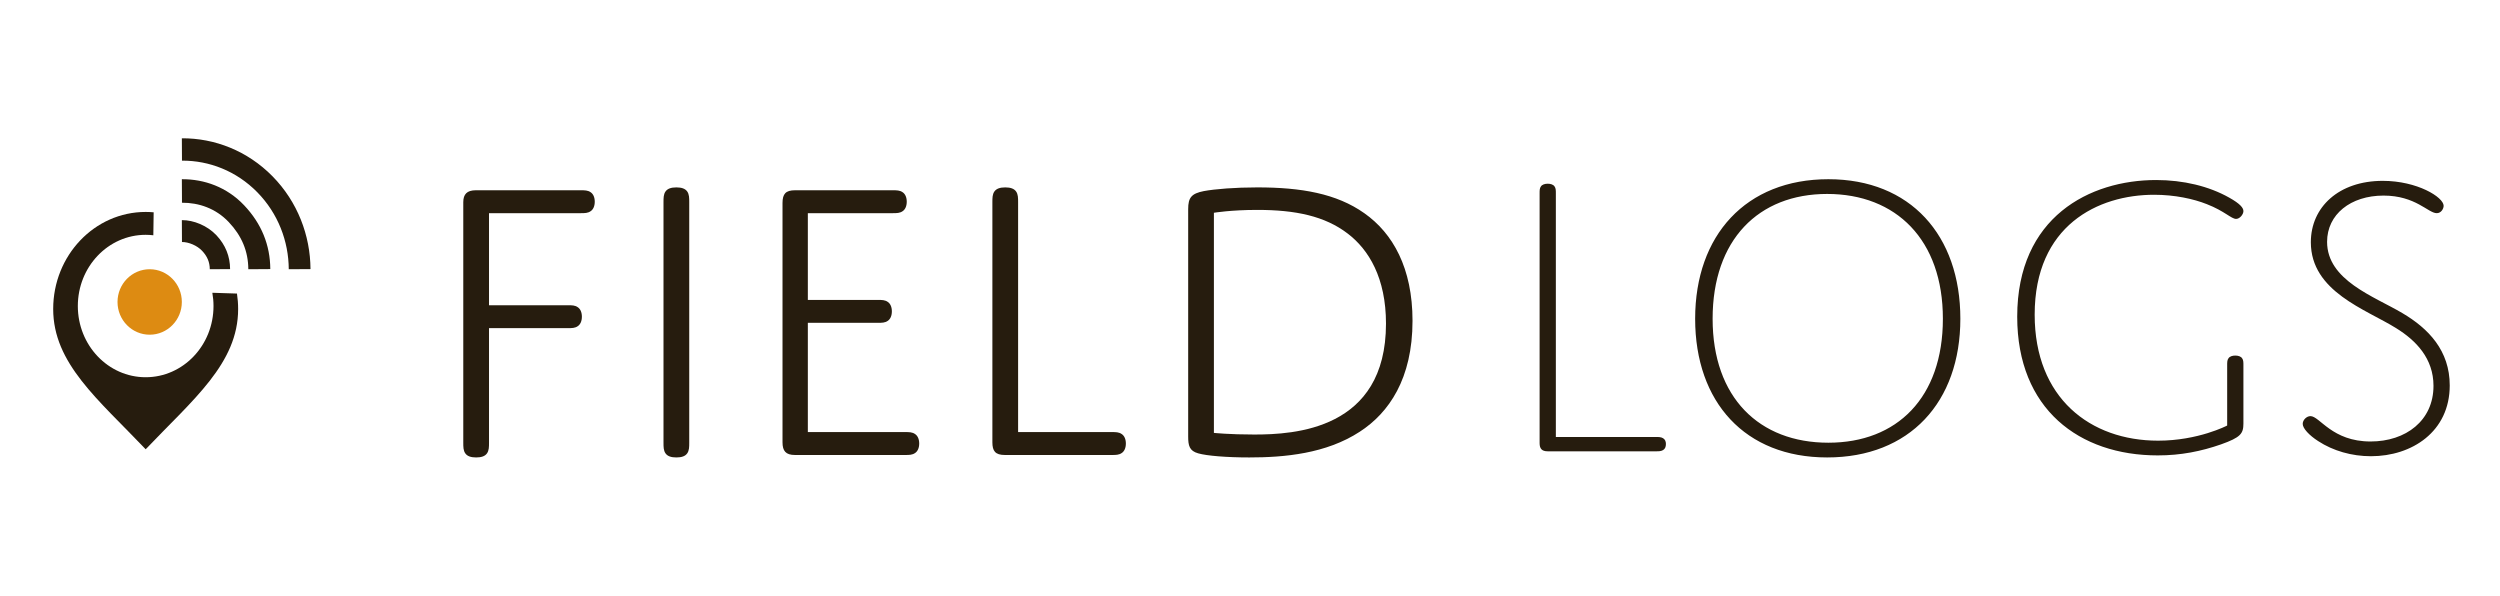
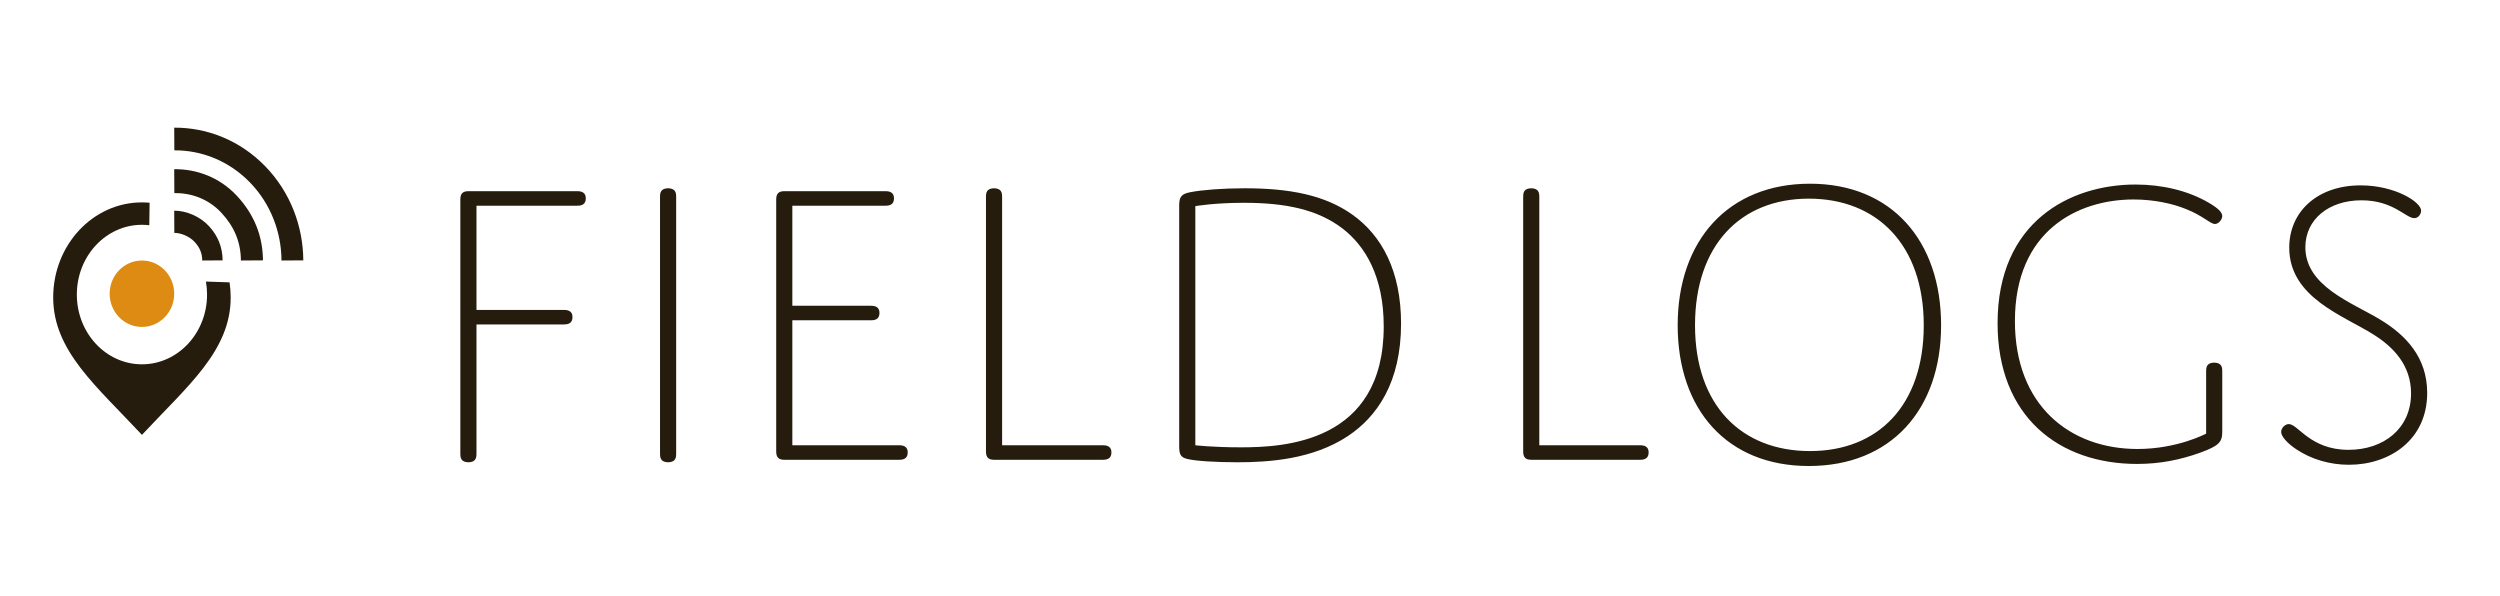
<svg xmlns="http://www.w3.org/2000/svg" width="235px" height="56px" viewBox="0 0 235 56" version="1.1">
  <defs />
  <g id="Assets" stroke="none" stroke-width="1" fill="none" fill-rule="evenodd">
    <g id="splash_logo_top_new_dark">
-       <g id="fieldlogs-+-Imported-Layers" transform="translate(5, 13)">
+       <g id="fieldlogs-+-Imported-Layers" transform="translate(5, 12)">
        <g id="Imported-Layers">
-           <path d="M15.07,15.767 C15.07,19.464 12.215,22.46 8.693,22.46 C5.171,22.46 2.316,19.464 2.316,15.767 C2.316,12.07 5.171,9.073 8.693,9.073 C8.936,9.073 9.176,9.088 9.413,9.116 L9.444,6.957 C9.197,6.935 8.946,6.923 8.693,6.923 C3.892,6.923 0,11.008 0,16.046 C0,21.163 4.227,24.538 8.693,29.231 C13.158,24.538 17.385,21.163 17.385,16.046 C17.385,15.553 17.347,15.068 17.275,14.595 L14.96,14.52 C15.032,14.924 15.07,15.341 15.07,15.767 Z" id="Fill-4" fill="#261C0E" />
-           <path d="M12.094,0 C15.171,-0.019 18.254,1.17 20.616,3.571 C22.976,5.972 24.168,9.13 24.187,12.295 L22.144,12.308 C22.13,9.68 21.14,7.058 19.179,5.065 C17.219,3.072 14.66,2.086 12.106,2.101 L12.094,0 Z M12.105,6.057 C13.692,6.046 15.286,6.59 16.504,7.877 C17.722,9.164 18.332,10.61 18.342,12.308 L20.408,12.294 C20.395,10.031 19.579,8.021 17.956,6.305 C16.333,4.589 14.208,3.832 12.094,3.846 L12.105,5.715 L12.105,6.057 Z M14.002,10.581 C14.48,11.09 14.716,11.636 14.72,12.308 L16.629,12.295 C16.624,11.097 16.198,10.026 15.346,9.116 C14.492,8.209 13.205,7.684 12.094,7.692 L12.105,9.749 C12.727,9.745 13.523,10.072 14.002,10.581 Z" id="Path" fill="#261C0E" />
-           <ellipse id="Oval-1" fill="#DD8B12" cx="9.07" cy="15.385" rx="3.023" ry="3.077" />
+           <path d="M14.463,15.688 C14.463,19.31 11.723,22.245 8.343,22.245 C4.963,22.245 2.223,19.31 2.223,15.688 C2.223,12.066 4.963,9.131 8.343,9.131 C8.577,9.131 8.807,9.145 9.034,9.172 L9.063,7.057 C8.826,7.036 8.586,7.024 8.343,7.024 C3.735,7.024 0,11.026 0,15.962 C0,20.975 4.056,24.281 8.343,28.878 C12.628,24.281 16.685,20.975 16.685,15.962 C16.685,15.478 16.649,15.003 16.579,14.54 L14.357,14.467 C14.427,14.863 14.463,15.271 14.463,15.688 Z" id="Fill-4" fill="#261C0E" />
+           <path d="M11.376,0 C14.463,-0.019 17.557,1.187 19.926,3.623 C22.294,6.059 23.491,9.263 23.51,12.475 L21.46,12.488 C21.446,9.821 20.453,7.161 18.485,5.139 C16.518,3.117 13.951,2.117 11.388,2.132 L11.376,0 Z M11.387,6.146 C12.98,6.135 14.579,6.687 15.801,7.992 C17.023,9.298 17.635,10.765 17.645,12.488 L19.718,12.474 C19.705,10.178 18.886,8.138 17.258,6.397 C15.63,4.656 13.497,3.888 11.376,3.903 L11.387,5.799 L11.387,6.146 Z M13.29,10.736 C13.77,11.252 14.007,11.806 14.011,12.488 L15.926,12.475 C15.921,11.26 15.494,10.172 14.639,9.25 C13.782,8.329 12.491,7.796 11.376,7.805 L11.387,9.892 C12.011,9.888 12.81,10.219 13.29,10.736 Z" id="Path" fill="#261C0E" />
+           <ellipse id="Oval-1" fill="#DD8B12" cx="8.342" cy="15.61" rx="3.034" ry="3.122" />
        </g>
-         <path d="M40.967,17.846 L48.375,17.846 C48.753,17.846 49.055,17.846 49.319,17.654 C49.546,17.5 49.697,17.192 49.697,16.769 C49.697,16.346 49.546,16.038 49.319,15.885 C49.055,15.692 48.753,15.692 48.375,15.692 L40.967,15.692 L40.967,7.038 L49.584,7.038 C49.962,7.038 50.264,7.038 50.529,6.846 C50.756,6.692 50.907,6.385 50.907,5.962 C50.907,5.538 50.756,5.231 50.529,5.077 C50.264,4.885 49.962,4.885 49.584,4.885 L39.72,4.885 C38.889,4.885 38.548,5.269 38.548,6 L38.548,28.615 C38.548,29 38.548,29.346 38.737,29.615 C38.926,29.885 39.267,30 39.758,30 C40.249,30 40.589,29.885 40.778,29.615 C40.967,29.346 40.967,29 40.967,28.615 L40.967,17.846 Z M59.788,6 C59.788,5.615 59.788,5.269 59.599,5 C59.41,4.731 59.07,4.615 58.579,4.615 C58.087,4.615 57.747,4.731 57.558,5 C57.369,5.269 57.369,5.615 57.369,6 L57.369,28.615 C57.369,29 57.369,29.346 57.558,29.615 C57.747,29.885 58.087,30 58.579,30 C59.07,30 59.41,29.885 59.599,29.615 C59.788,29.346 59.788,29 59.788,28.615 L59.788,6 Z M70.937,7.038 L78.911,7.038 C79.289,7.038 79.591,7.038 79.856,6.846 C80.083,6.692 80.234,6.385 80.234,5.962 C80.234,5.538 80.083,5.231 79.856,5.077 C79.591,4.885 79.289,4.885 78.911,4.885 L69.727,4.885 C68.858,4.885 68.556,5.231 68.556,6.077 L68.556,28.577 C68.556,29.385 68.858,29.769 69.727,29.769 L80.083,29.769 C80.461,29.769 80.763,29.769 81.027,29.577 C81.254,29.423 81.405,29.115 81.405,28.692 C81.405,28.269 81.254,27.962 81.027,27.808 C80.763,27.615 80.461,27.615 80.083,27.615 L70.937,27.615 L70.937,17.346 L77.513,17.346 C77.891,17.346 78.193,17.346 78.458,17.154 C78.684,17 78.835,16.692 78.835,16.269 C78.835,15.846 78.684,15.538 78.458,15.385 C78.193,15.192 77.891,15.192 77.513,15.192 L70.937,15.192 L70.937,7.038 Z M90.702,27.615 L90.702,6 C90.702,5.615 90.702,5.269 90.513,5 C90.324,4.731 89.984,4.615 89.493,4.615 C89.002,4.615 88.662,4.731 88.473,5 C88.284,5.269 88.284,5.615 88.284,6 L88.284,28.577 C88.284,29.385 88.548,29.769 89.455,29.769 L99.508,29.769 C99.886,29.769 100.188,29.769 100.453,29.577 C100.68,29.423 100.831,29.115 100.831,28.692 C100.831,28.269 100.68,27.962 100.453,27.808 C100.188,27.615 99.886,27.615 99.508,27.615 L90.702,27.615 Z M127.777,17.154 C127.777,12.192 125.925,8.923 123.242,7.038 C120.634,5.192 117.308,4.615 113.189,4.615 C111.073,4.615 109.221,4.769 108.163,4.962 C106.991,5.192 106.689,5.577 106.689,6.654 L106.689,28.038 C106.689,28.885 106.802,29.385 107.633,29.615 C108.427,29.846 110.317,30 112.433,30 C115.721,30 119.652,29.654 122.826,27.577 C125.547,25.808 127.777,22.615 127.777,17.154 L127.777,17.154 Z M109.107,7 C109.107,7 110.695,6.731 113.189,6.731 C116.779,6.731 119.538,7.308 121.692,8.962 C123.658,10.462 125.283,13.115 125.283,17.423 C125.283,27.423 116.628,27.846 112.887,27.846 C110.543,27.846 109.107,27.692 109.107,27.692 L109.107,7 Z" id="FIELD" fill="#261C0E" />
-         <path d="M141.25,28.077 L141.25,5.154 C141.25,4.923 141.25,4.692 141.135,4.538 C141.021,4.346 140.754,4.269 140.486,4.269 C140.219,4.269 139.952,4.346 139.838,4.538 C139.723,4.692 139.723,4.923 139.723,5.154 L139.723,28.654 C139.723,29.154 139.914,29.423 140.486,29.423 L150.679,29.423 C150.908,29.423 151.137,29.423 151.328,29.308 C151.519,29.192 151.596,29 151.596,28.731 C151.596,28.5 151.519,28.308 151.328,28.192 C151.137,28.077 150.908,28.077 150.679,28.077 L141.25,28.077 Z M154.344,16.962 C154.344,24.808 159.04,30 166.751,30 C174.501,30 179.273,24.808 179.273,16.962 C179.273,9.115 174.577,3.846 166.866,3.846 C159.116,3.846 154.344,9.115 154.344,16.962 L154.344,16.962 Z M155.986,16.962 C155.986,9.538 160.3,5.231 166.751,5.231 C173.241,5.231 177.631,9.538 177.631,16.962 C177.631,24.385 173.318,28.615 166.866,28.615 C160.376,28.615 155.986,24.385 155.986,16.962 L155.986,16.962 Z M205.881,21.308 C205.881,21.077 205.881,20.846 205.767,20.692 C205.652,20.5 205.385,20.423 205.118,20.423 C204.851,20.423 204.583,20.5 204.469,20.692 C204.354,20.846 204.354,21.077 204.354,21.308 L204.354,27 C204.354,27 201.644,28.423 197.865,28.423 C191.489,28.423 186.259,24.423 186.259,16.577 C186.259,8.192 192.215,5.308 197.483,5.308 C199.43,5.308 201.186,5.692 202.446,6.192 C204.125,6.846 204.736,7.577 205.194,7.577 C205.538,7.577 205.881,7.154 205.881,6.846 C205.881,6.538 205.576,6.154 204.545,5.577 C202.636,4.5 200.231,3.923 197.674,3.923 C191.451,3.923 184.618,7.385 184.618,16.769 C184.618,25.462 190.458,29.808 197.826,29.808 C200.002,29.808 201.911,29.423 203.782,28.769 C205.614,28.115 205.881,27.769 205.881,26.808 L205.881,21.308 Z M213.746,9.731 C213.746,7.154 215.96,5.385 219.052,5.385 C222.068,5.385 223.251,7.038 224.053,7.038 C224.473,7.038 224.702,6.615 224.702,6.346 C224.702,5.538 222.221,4 218.976,4 C214.853,4 212.219,6.462 212.219,9.769 C212.219,14.423 217.41,16.077 220.235,17.846 C222.106,19 223.748,20.692 223.748,23.269 C223.748,26.538 221.152,28.5 217.83,28.5 C214.204,28.5 213.058,26.115 212.18,26.115 C211.837,26.115 211.455,26.462 211.455,26.846 C211.455,27.269 212.066,27.923 212.906,28.462 C214.318,29.385 216.074,29.885 217.869,29.885 C221.724,29.885 225.275,27.577 225.275,23.231 C225.275,19.962 223.29,17.885 220.808,16.423 C218.136,14.846 213.746,13.346 213.746,9.731 L213.746,9.731 Z" id="logs" fill="#261C0E" />
+         <path d="M39.789,18.498 L47.903,18.498 C48.131,18.498 48.359,18.498 48.548,18.38 C48.738,18.263 48.814,18.068 48.814,17.795 C48.814,17.561 48.738,17.366 48.548,17.249 C48.359,17.132 48.131,17.132 47.903,17.132 L39.789,17.132 L39.789,7.337 L49.155,7.337 C49.382,7.337 49.61,7.337 49.799,7.22 C49.989,7.102 50.065,6.907 50.065,6.634 C50.065,6.4 49.989,6.205 49.799,6.088 C49.61,5.971 49.382,5.971 49.155,5.971 L39.03,5.971 C38.462,5.971 38.272,6.244 38.272,6.751 L38.272,30.556 C38.272,30.79 38.272,31.024 38.386,31.18 C38.499,31.376 38.765,31.454 39.03,31.454 C39.296,31.454 39.561,31.376 39.675,31.18 C39.789,31.024 39.789,30.79 39.789,30.556 L39.789,18.498 Z M58.559,6.595 C58.559,6.361 58.559,6.127 58.445,5.971 C58.331,5.776 58.066,5.698 57.8,5.698 C57.535,5.698 57.27,5.776 57.156,5.971 C57.042,6.127 57.042,6.361 57.042,6.595 L57.042,30.556 C57.042,30.79 57.042,31.024 57.156,31.18 C57.27,31.376 57.535,31.454 57.8,31.454 C58.066,31.454 58.331,31.376 58.445,31.18 C58.559,31.024 58.559,30.79 58.559,30.556 L58.559,6.595 Z M69.48,7.337 L78.125,7.337 C78.353,7.337 78.58,7.337 78.77,7.22 C78.96,7.102 79.035,6.907 79.035,6.634 C79.035,6.4 78.96,6.205 78.77,6.088 C78.58,5.971 78.353,5.971 78.125,5.971 L68.721,5.971 C68.152,5.971 67.963,6.244 67.963,6.751 L67.963,30.439 C67.963,30.946 68.152,31.22 68.721,31.22 L79.415,31.22 C79.642,31.22 79.87,31.22 80.059,31.102 C80.249,30.985 80.325,30.79 80.325,30.517 C80.325,30.283 80.249,30.088 80.059,29.971 C79.87,29.854 79.642,29.854 79.415,29.854 L69.48,29.854 L69.48,18.107 L76.76,18.107 C76.988,18.107 77.215,18.107 77.405,17.99 C77.594,17.873 77.67,17.678 77.67,17.405 C77.67,17.171 77.594,16.976 77.405,16.859 C77.215,16.741 76.988,16.741 76.76,16.741 L69.48,16.741 L69.48,7.337 Z M89.198,29.854 L89.198,6.595 C89.198,6.361 89.198,6.127 89.084,5.971 C88.97,5.776 88.705,5.698 88.439,5.698 C88.174,5.698 87.909,5.776 87.795,5.971 C87.681,6.127 87.681,6.361 87.681,6.595 L87.681,30.439 C87.681,30.946 87.871,31.22 88.439,31.22 L98.564,31.22 C98.791,31.22 99.019,31.22 99.209,31.102 C99.398,30.985 99.474,30.79 99.474,30.517 C99.474,30.283 99.398,30.088 99.209,29.971 C99.019,29.854 98.791,29.854 98.564,29.854 L89.198,29.854 Z M126.7,18.42 C126.7,13.463 124.88,10.146 122.15,8.195 C119.533,6.322 116.196,5.698 111.987,5.698 C109.902,5.698 108.044,5.854 106.982,6.049 C106.11,6.205 105.844,6.439 105.844,7.298 L105.844,29.893 C105.844,30.634 105.92,30.985 106.603,31.141 C107.361,31.337 109.333,31.454 111.305,31.454 C114.3,31.454 118.396,31.18 121.695,28.995 C124.463,27.161 126.7,23.922 126.7,18.42 L126.7,18.42 Z M107.361,7.376 C107.361,7.376 109.143,7.063 111.912,7.063 C115.855,7.063 118.851,7.688 121.202,9.483 C123.325,11.122 125.07,13.971 125.07,18.693 C125.07,29.62 115.666,30.049 111.646,30.049 C108.954,30.049 107.361,29.854 107.361,29.854 L107.361,7.376 Z" id="FIELD" fill="#261C0E" />
+         <path d="M139.695,29.854 L139.695,6.595 C139.695,6.361 139.695,6.127 139.582,5.971 C139.468,5.776 139.202,5.698 138.937,5.698 C138.671,5.698 138.406,5.776 138.292,5.971 C138.179,6.127 138.179,6.361 138.179,6.595 L138.179,30.439 C138.179,30.946 138.368,31.22 138.937,31.22 L149.061,31.22 C149.289,31.22 149.516,31.22 149.706,31.102 C149.896,30.985 149.971,30.79 149.971,30.517 C149.971,30.283 149.896,30.088 149.706,29.971 C149.516,29.854 149.289,29.854 149.061,29.854 L139.695,29.854 Z M152.702,18.576 C152.702,26.537 157.366,31.805 165.026,31.805 C172.723,31.805 177.463,26.537 177.463,18.576 C177.463,10.615 172.799,5.268 165.139,5.268 C157.442,5.268 152.702,10.615 152.702,18.576 L152.702,18.576 Z M154.332,18.576 C154.332,11.044 158.617,6.673 165.026,6.673 C171.472,6.673 175.833,11.044 175.833,18.576 C175.833,26.107 171.548,30.4 165.139,30.4 C158.693,30.4 154.332,26.107 154.332,18.576 L154.332,18.576 Z M203.893,22.985 C203.893,22.751 203.893,22.517 203.779,22.361 C203.665,22.166 203.4,22.088 203.135,22.088 C202.869,22.088 202.604,22.166 202.49,22.361 C202.376,22.517 202.376,22.751 202.376,22.985 L202.376,28.761 C202.376,28.761 199.684,30.205 195.93,30.205 C189.597,30.205 184.402,26.146 184.402,18.185 C184.402,9.678 190.318,6.751 195.551,6.751 C197.485,6.751 199.229,7.141 200.48,7.649 C202.149,8.312 202.755,9.054 203.21,9.054 C203.552,9.054 203.893,8.624 203.893,8.312 C203.893,8 203.59,7.61 202.566,7.024 C200.67,5.932 198.281,5.346 195.74,5.346 C189.559,5.346 182.772,8.859 182.772,18.38 C182.772,27.2 188.573,31.61 195.892,31.61 C198.053,31.61 199.949,31.22 201.807,30.556 C203.628,29.893 203.893,29.541 203.893,28.566 L203.893,22.985 Z M211.704,11.239 C211.704,8.624 213.904,6.829 216.975,6.829 C219.971,6.829 221.146,8.507 221.943,8.507 C222.36,8.507 222.587,8.078 222.587,7.805 C222.587,6.985 220.122,5.424 216.899,5.424 C212.804,5.424 210.188,7.922 210.188,11.278 C210.188,16 215.345,17.678 218.151,19.473 C220.009,20.644 221.639,22.361 221.639,24.976 C221.639,28.293 219.061,30.283 215.762,30.283 C212.159,30.283 211.022,27.863 210.15,27.863 C209.808,27.863 209.429,28.215 209.429,28.605 C209.429,29.034 210.036,29.698 210.87,30.244 C212.273,31.18 214.017,31.688 215.8,31.688 C219.63,31.688 223.156,29.346 223.156,24.937 C223.156,21.62 221.184,19.512 218.719,18.029 C216.065,16.429 211.704,14.907 211.704,11.239 L211.704,11.239 Z" id="logs" fill="#261C0E" />
      </g>
    </g>
  </g>
</svg>
